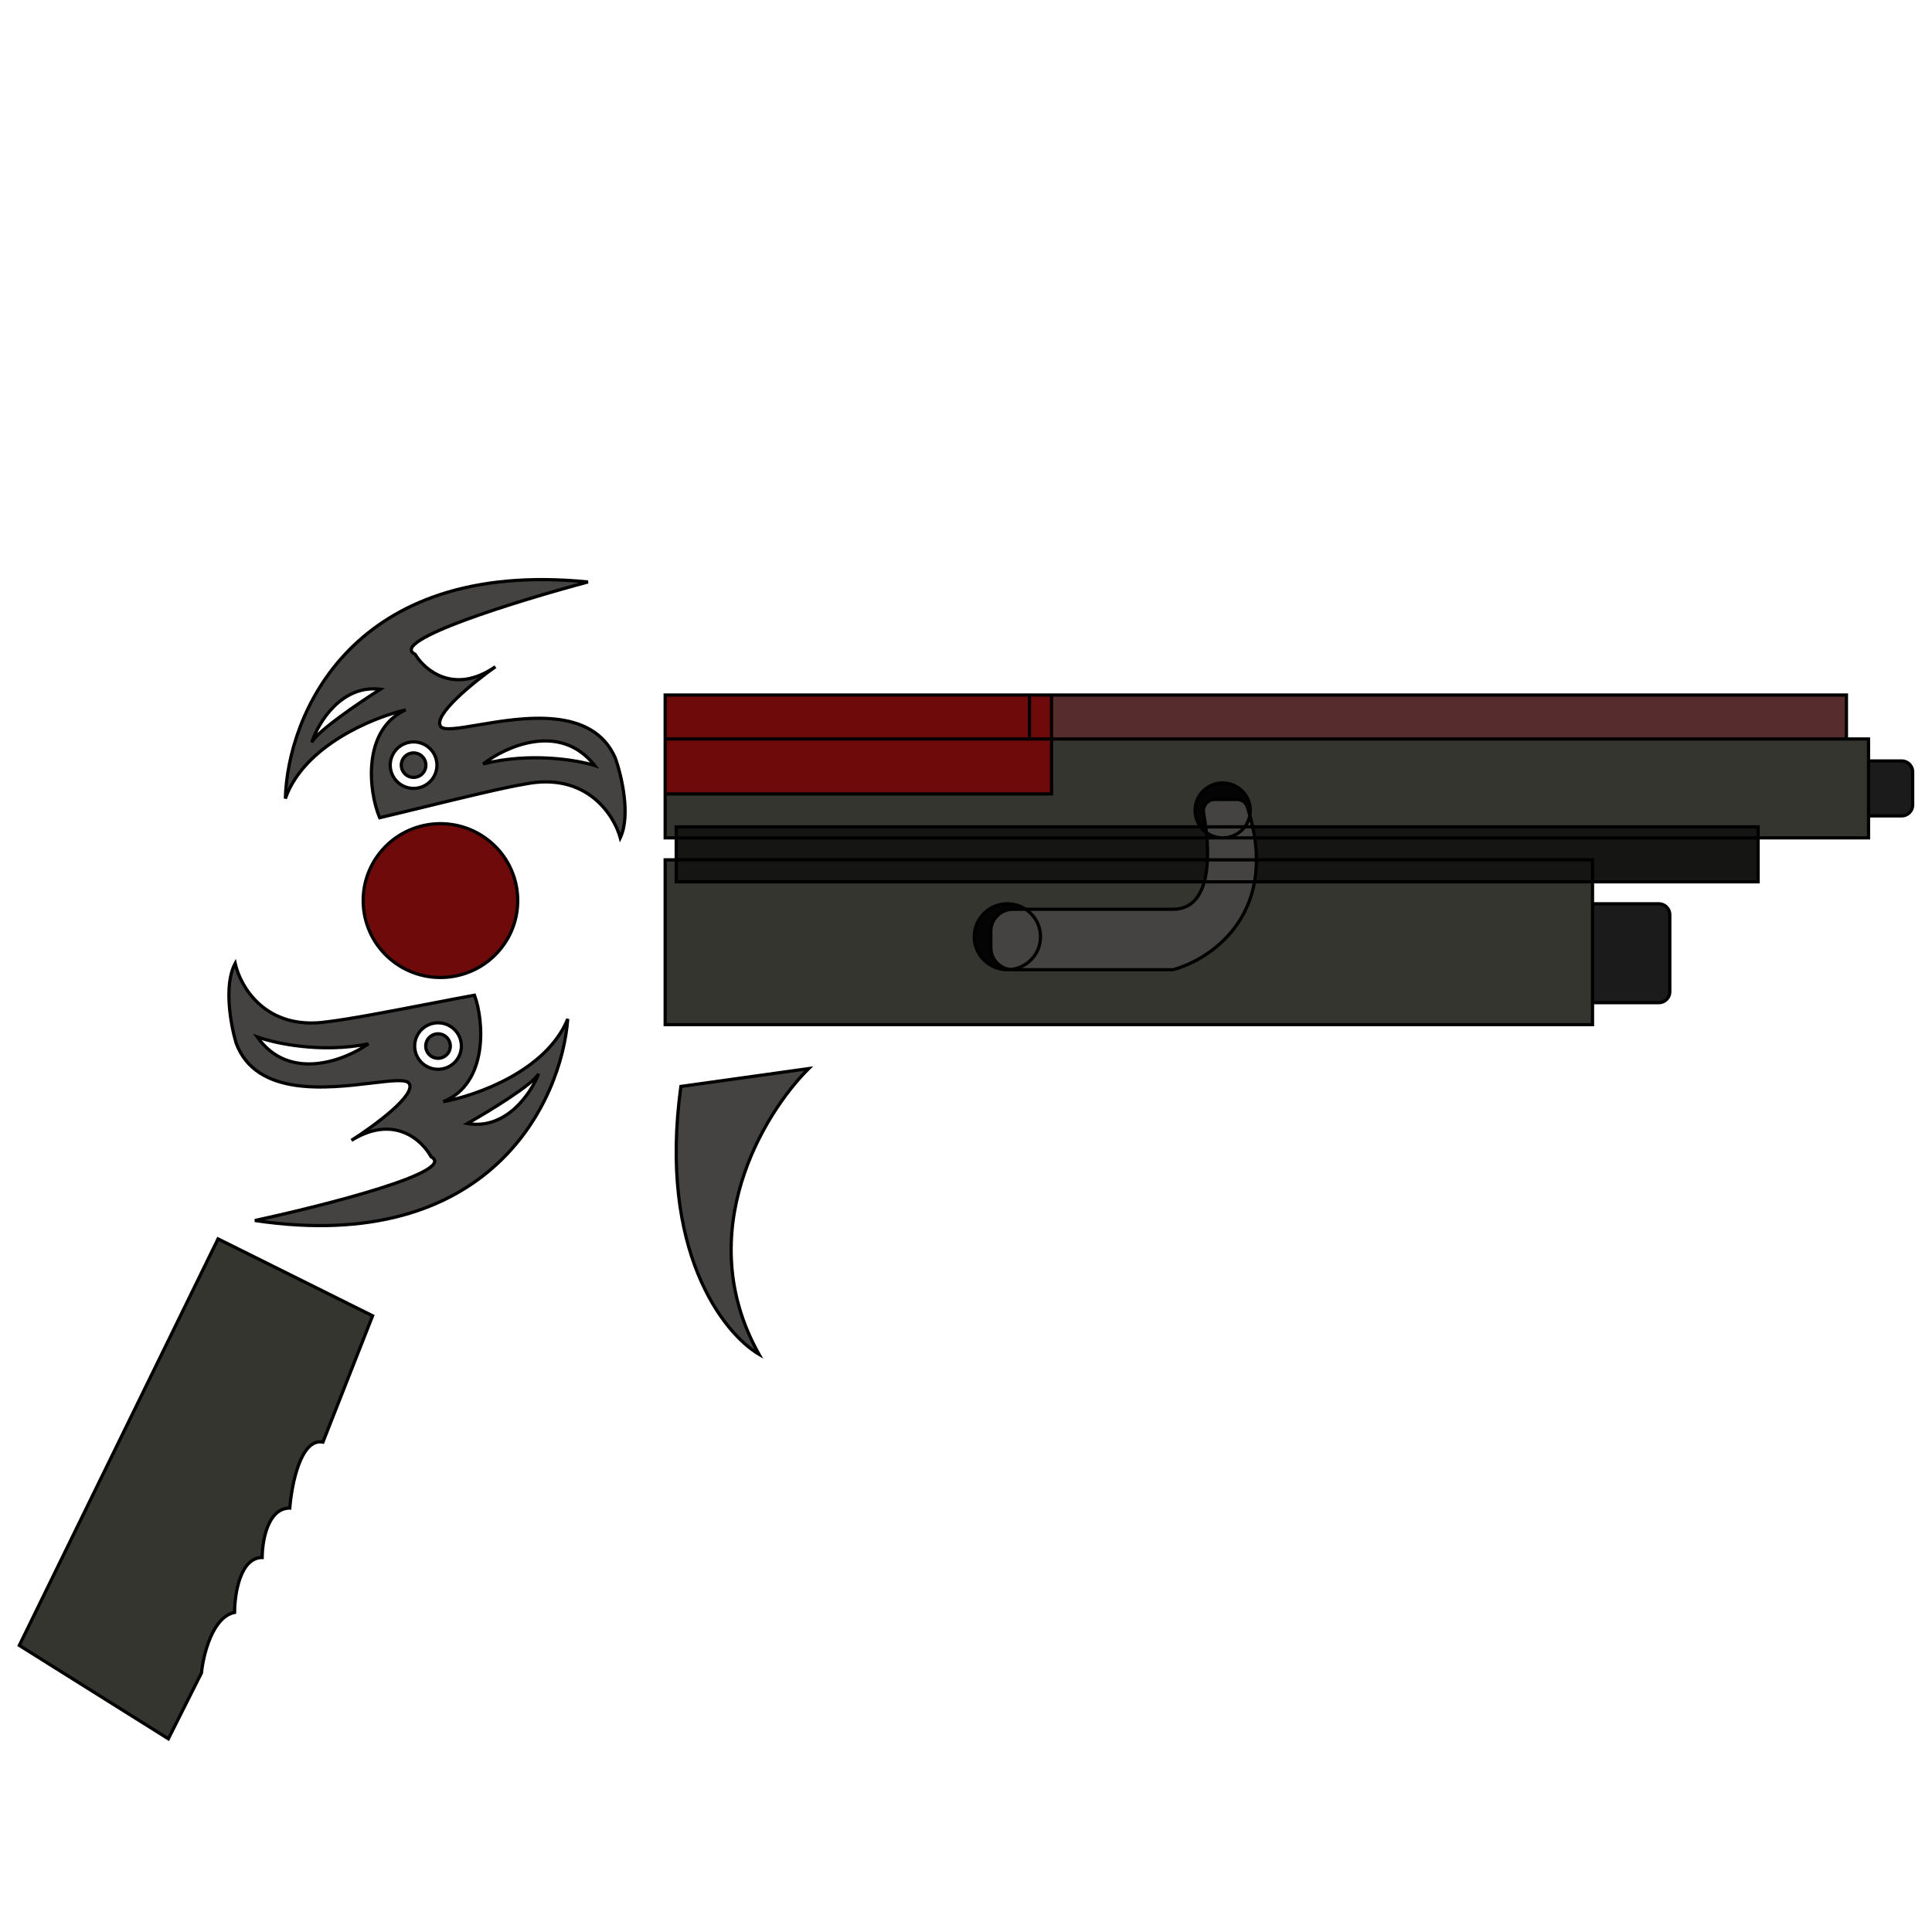
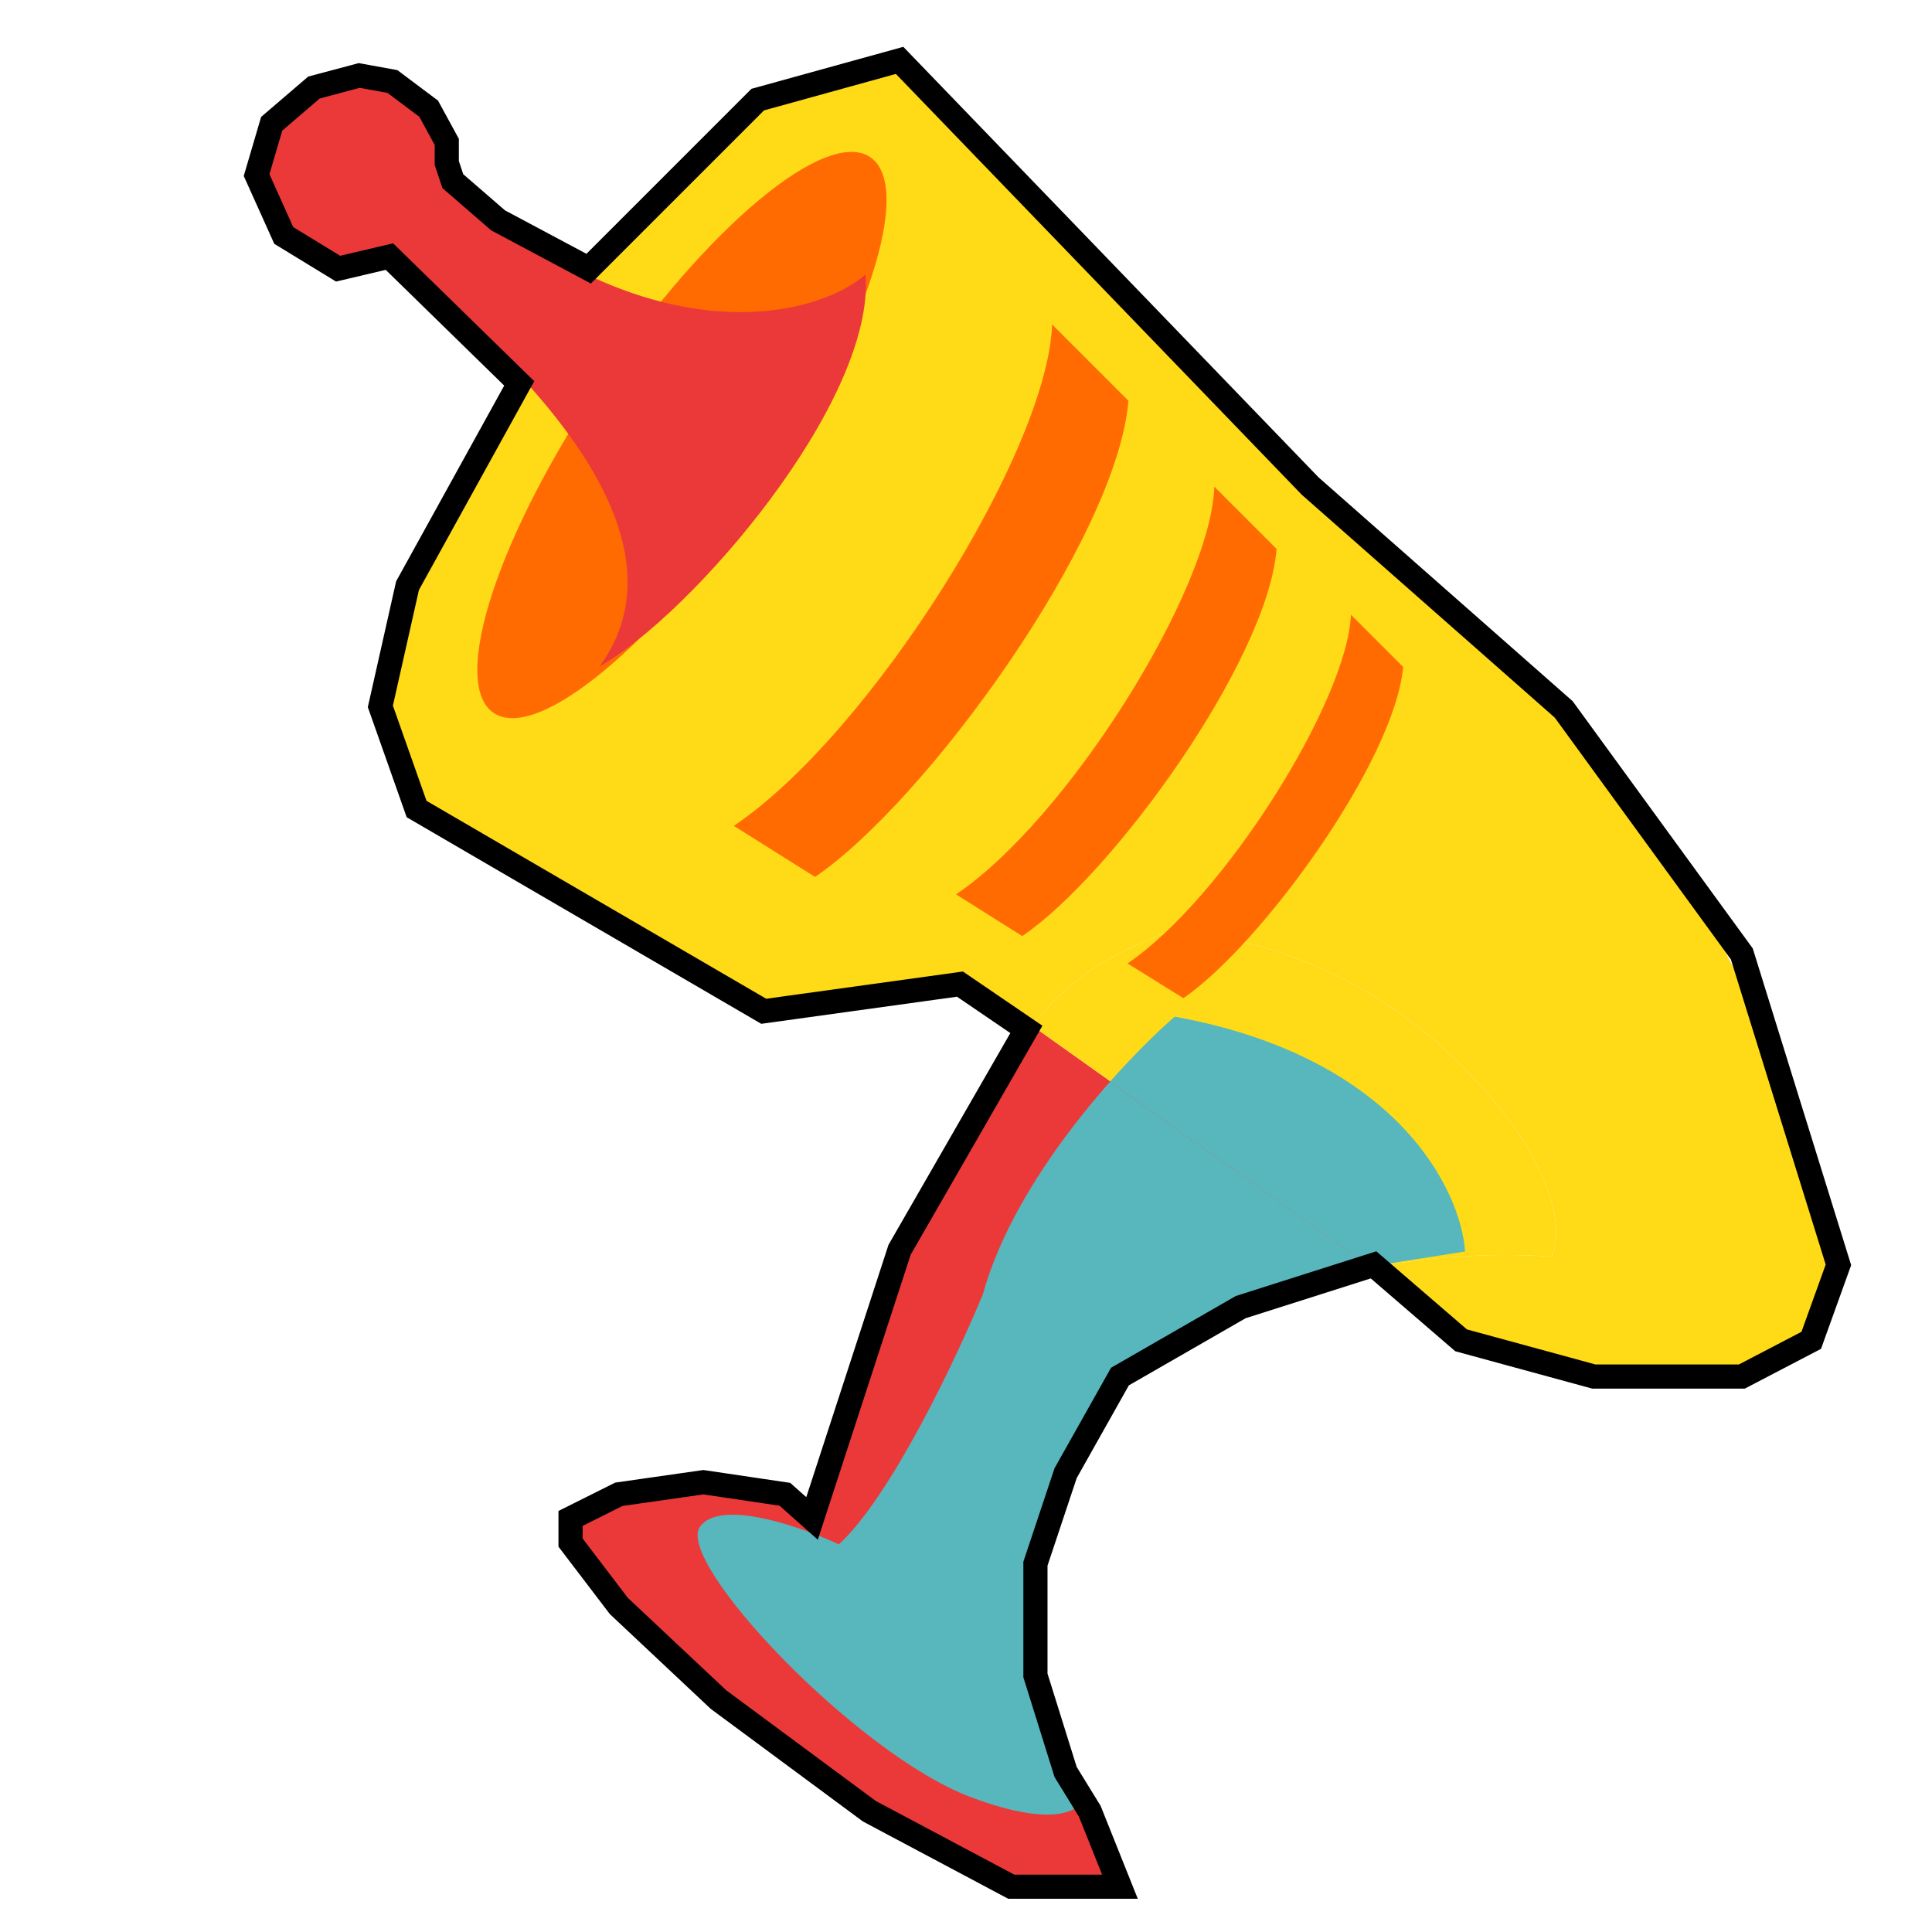
- <svg xmlns="http://www.w3.org/2000/svg" width="300" height="300" viewBox="0 0 300 300" fill="none">
-   <path d="M66.336 161.527C66.837 160.603 67.997 160.258 68.926 160.757C69.855 161.257 70.201 162.411 69.699 163.335C69.197 164.259 68.038 164.604 67.109 164.105C66.18 163.605 65.834 162.451 66.336 161.527Z" fill="#454242" />
-   <path fill-rule="evenodd" clip-rule="evenodd" d="M73.676 154.537C75.171 158.531 75.835 168.274 68.824 171.067C73.9 170.151 84.874 166.299 88.159 158.222C87.214 170.929 76.175 194.977 39.578 189.519C50.467 187.171 71.183 181.904 66.93 179.618C65.569 177.063 61.193 172.979 54.574 177.076C58.069 174.854 64.749 169.97 63.508 168.209C63.036 167.539 60.785 167.809 57.755 168.171C50.817 169.001 39.79 170.321 36.668 161.982C35.853 159.265 34.683 152.986 36.521 149.599C37.308 153.212 41.271 160.082 50.833 158.661C54.207 158.271 60.91 156.978 66.741 155.852C69.353 155.348 71.791 154.877 73.676 154.537ZM83.643 166.731C82.466 169.743 78.605 175.505 72.582 174.454C75.886 172.585 82.724 168.424 83.643 166.731ZM57.213 162.091C53.526 164.665 44.911 168.053 39.944 161.008C42.616 161.99 49.812 163.58 57.213 162.091ZM64.827 160.716C65.779 158.963 67.979 158.309 69.741 159.256C71.502 160.204 72.159 162.393 71.207 164.146C70.255 165.899 68.056 166.553 66.294 165.606C64.532 164.659 63.876 162.469 64.827 160.716Z" fill="#454242" />
-   <path d="M65.946 119.633C65.49 120.58 64.349 120.981 63.397 120.528C62.444 120.074 62.042 118.938 62.497 117.991C62.953 117.043 64.094 116.642 65.046 117.096C65.999 117.549 66.401 118.685 65.946 119.633Z" fill="#454242" />
-   <path fill-rule="evenodd" clip-rule="evenodd" d="M58.958 126.972C57.268 123.056 56.126 113.357 62.99 110.226C57.965 111.388 47.195 115.771 44.311 123.998C44.629 111.261 54.471 86.703 91.293 90.369C80.532 93.245 60.1 99.516 64.461 101.593C65.946 104.077 70.518 107.943 76.928 103.529C73.546 105.918 67.114 111.123 68.441 112.821C68.945 113.466 71.18 113.088 74.188 112.578C81.077 111.41 92.026 109.555 95.555 117.732C96.503 120.405 97.981 126.62 96.311 130.092C95.348 126.522 91.051 119.854 81.57 121.739C78.22 122.293 71.589 123.912 65.82 125.32C63.236 125.952 60.824 126.541 58.958 126.972ZM48.403 115.28C49.43 112.213 53.002 106.27 59.07 107.025C55.862 109.054 49.237 113.544 48.403 115.28ZM75.029 118.625C78.585 115.873 87.023 112.069 92.331 118.863C89.614 118.014 82.349 116.777 75.029 118.625ZM67.492 120.369C66.628 122.167 64.463 122.927 62.657 122.067C60.85 121.207 60.087 119.052 60.951 117.254C61.815 115.457 63.98 114.697 65.786 115.557C67.593 116.417 68.356 118.571 67.492 120.369Z" fill="#454242" />
-   <path d="M77.508 147.609C73.198 152.619 65.623 153.203 60.588 148.914C55.554 144.624 54.967 137.085 59.277 132.075C63.587 127.065 71.163 126.481 76.197 130.77C81.231 135.06 81.818 142.599 77.508 147.609Z" fill="#6E0A0A" />
-   <path d="M103.286 114.748H290.143V130.103H103.286V114.748Z" fill="#34352F" />
-   <path d="M103.286 133.515H247.286V159.106H103.286V133.515Z" fill="#34352F" />
-   <path d="M159.857 107.924H286.714V114.748H159.857V107.924Z" fill="#572C2C" />
-   <path d="M103.286 107.924H163.286V123.278H103.286V107.924Z" fill="#6F0A0A" />
-   <path d="M290.143 118.16H295.286C296.232 118.16 297 118.924 297 119.866V124.984C297 125.927 296.232 126.691 295.286 126.691H290.143V118.16Z" fill="#1C1B1B" />
-   <path d="M247.286 140.339H257.571C258.518 140.339 259.286 141.103 259.286 142.045V153.988C259.286 154.93 258.518 155.694 257.571 155.694H247.286V140.339Z" fill="#1C1B1B" />
-   <path d="M3 255.498L33.857 192.374L57.857 204.316L50.143 223.936C46.714 223.254 45.286 230.476 45 234.173C41.571 234.173 40.714 239.291 40.714 241.85C37.286 241.85 36.429 247.537 36.429 250.38C33 251.063 31.571 256.92 31.286 259.764L26.143 270L3 255.498Z" fill="#34352F" />
-   <path d="M117.855 210.288C107.272 191.436 118.59 172.861 125.571 165.93L105.728 168.702C102.201 194.208 112.343 207.053 117.855 210.288Z" fill="#454242" />
-   <path d="M105 128.397H273V136.927H105V128.397Z" fill="#151514" />
-   <path d="M194.143 125.837C194.143 128.193 192.224 130.103 189.857 130.103C187.49 130.103 185.571 128.193 185.571 125.837C185.571 123.482 187.49 121.572 189.857 121.572C192.224 121.572 194.143 123.482 194.143 125.837Z" fill="#040404" />
-   <path d="M161.571 145.457C161.571 148.284 159.269 150.575 156.429 150.575C153.588 150.575 151.286 148.284 151.286 145.457C151.286 142.631 153.588 140.339 156.429 140.339C159.269 140.339 161.571 142.631 161.571 145.457Z" fill="#040404" />
-   <path d="M153.857 147.163V144.604C153.857 142.72 155.389 141.192 157.282 141.192H182.143C188.221 141.192 188.014 132.255 186.893 126.264C186.689 125.173 187.509 124.131 188.624 124.131H192.081C192.804 124.131 193.456 124.589 193.678 125.274C198.961 141.536 188.286 148.908 182.143 150.575H157.286C155.392 150.575 153.857 149.048 153.857 147.163Z" fill="#454242" />
-   <path d="M68.824 171.067L68.732 170.835L68.868 171.313L68.824 171.067ZM73.676 154.537L73.91 154.449L73.837 154.254L73.632 154.291L73.676 154.537ZM88.159 158.222L88.408 158.241L87.927 158.128L88.159 158.222ZM39.578 189.519L39.525 189.275L39.541 189.766L39.578 189.519ZM66.93 179.618L66.709 179.735L66.745 179.802L66.811 179.838L66.93 179.618ZM54.574 177.076L54.439 176.865L54.705 177.288L54.574 177.076ZM63.508 168.209L63.712 168.065L63.508 168.209ZM57.755 168.171L57.726 167.923L57.755 168.171ZM36.668 161.982L36.429 162.053L36.431 162.061L36.434 162.069L36.668 161.982ZM36.521 149.599L36.766 149.546L36.623 148.889L36.302 149.48L36.521 149.599ZM50.833 158.661L50.805 158.412L50.797 158.413L50.833 158.661ZM66.741 155.852L66.788 156.098L66.741 155.852ZM83.643 166.731L83.876 166.822L83.423 166.611L83.643 166.731ZM72.582 174.454L72.459 174.237L71.851 174.581L72.539 174.701L72.582 174.454ZM57.213 162.091L57.356 162.296L57.164 161.846L57.213 162.091ZM39.944 161.008L40.03 160.774L39.278 160.498L39.739 161.152L39.944 161.008ZM68.926 160.757L69.044 160.537L68.926 160.757ZM66.336 161.527L66.555 161.646L66.336 161.527ZM69.699 163.335L69.919 163.454L69.699 163.335ZM67.109 164.105L67.227 163.884L67.109 164.105ZM69.741 159.256L69.859 159.036L69.741 159.256ZM64.827 160.716L65.047 160.835L64.827 160.716ZM71.207 164.146L71.427 164.265L71.207 164.146ZM66.294 165.606L66.412 165.385L66.294 165.606ZM62.99 110.226L63.094 110.453L62.934 109.982L62.99 110.226ZM58.958 126.972L58.729 127.071L58.812 127.263L59.015 127.216L58.958 126.972ZM44.311 123.998L44.061 123.992L44.547 124.081L44.311 123.998ZM91.293 90.369L91.358 90.611L91.318 90.12L91.293 90.369ZM64.461 101.593L64.676 101.464L64.637 101.399L64.569 101.367L64.461 101.593ZM76.928 103.529L77.072 103.733L76.786 103.323L76.928 103.529ZM68.441 112.821L68.244 112.975L68.441 112.821ZM74.188 112.578L74.23 112.824L74.188 112.578ZM95.555 117.732L95.791 117.648L95.788 117.64L95.784 117.632L95.555 117.732ZM96.311 130.092L96.07 130.157L96.245 130.806L96.537 130.2L96.311 130.092ZM81.57 121.739L81.611 121.986L81.619 121.984L81.57 121.739ZM65.82 125.32L65.761 125.078L65.82 125.32ZM48.403 115.28L48.166 115.2L48.628 115.388L48.403 115.28ZM59.07 107.025L59.203 107.237L59.794 106.864L59.101 106.777L59.07 107.025ZM75.029 118.625L74.876 118.427L75.091 118.867L75.029 118.625ZM92.331 118.863L92.257 119.102L93.022 119.341L92.528 118.709L92.331 118.863ZM63.397 120.528L63.289 120.753L63.397 120.528ZM65.946 119.633L65.72 119.524L65.946 119.633ZM62.497 117.991L62.272 117.882L62.497 117.991ZM65.046 117.096L64.939 117.322L65.046 117.096ZM62.657 122.067L62.549 122.292L62.657 122.067ZM67.492 120.369L67.717 120.477L67.492 120.369ZM60.951 117.254L61.176 117.363L60.951 117.254ZM65.786 115.557L65.679 115.783L65.786 115.557ZM103.286 114.748V114.498H103.036V114.748H103.286ZM290.143 114.748H290.393V114.498H290.143V114.748ZM290.143 130.103V130.353H290.393V130.103H290.143ZM103.286 130.103H103.036V130.353H103.286V130.103ZM103.286 133.515V133.265H103.036V133.515H103.286ZM247.286 133.515H247.536V133.265H247.286V133.515ZM247.286 159.106V159.356H247.536V159.106H247.286ZM103.286 159.106H103.036V159.356H103.286V159.106ZM159.857 107.924V107.674H159.607V107.924H159.857ZM286.714 107.924H286.964V107.674H286.714V107.924ZM286.714 114.748V114.998H286.964V114.748H286.714ZM159.857 114.748H159.607V114.998H159.857V114.748ZM103.286 107.924V107.674H103.036V107.924H103.286ZM163.286 107.924H163.536V107.674H163.286V107.924ZM163.286 123.278V123.528H163.536V123.278H163.286ZM103.286 123.278H103.036V123.528H103.286V123.278ZM290.143 118.16V117.91H289.893V118.16H290.143ZM290.143 126.691H289.893V126.941H290.143V126.691ZM247.286 140.339V140.089H247.036V140.339H247.286ZM247.286 155.694H247.036V155.944H247.286V155.694ZM33.857 192.374L33.968 192.15L33.743 192.038L33.633 192.264L33.857 192.374ZM3 255.498L2.775 255.389L2.677 255.591L2.867 255.71L3 255.498ZM26.143 270L26.01 270.212L26.243 270.358L26.366 270.112L26.143 270ZM31.286 259.764L31.509 259.876L31.53 259.835L31.535 259.789L31.286 259.764ZM36.429 250.38L36.477 250.625L36.679 250.585V250.38H36.429ZM40.714 241.85V242.1H40.964V241.85H40.714ZM45 234.173V234.423H45.231L45.249 234.192L45 234.173ZM50.143 223.936L50.094 224.181L50.299 224.222L50.376 224.028L50.143 223.936ZM57.857 204.316L58.09 204.408L58.174 204.195L57.968 204.093L57.857 204.316ZM125.571 165.93L125.748 166.107L126.28 165.579L125.537 165.682L125.571 165.93ZM117.855 210.288L117.728 210.503L118.525 210.971L118.073 210.165L117.855 210.288ZM105.728 168.702L105.694 168.455L105.507 168.481L105.481 168.668L105.728 168.702ZM105 128.397V128.147H104.75V128.397H105ZM273 128.397H273.25V128.147H273V128.397ZM273 136.927V137.177H273.25V136.927H273ZM105 136.927H104.75V137.177H105V136.927ZM182.143 150.575V150.825H182.176L182.208 150.817L182.143 150.575ZM193.678 125.274L193.44 125.351L193.678 125.274ZM186.893 126.264L186.647 126.31L186.893 126.264ZM68.917 171.299C72.534 169.858 74.155 166.625 74.686 163.292C75.217 159.962 74.672 156.484 73.91 154.449L73.442 154.625C74.175 156.583 74.709 159.974 74.193 163.213C73.677 166.448 72.125 169.483 68.732 170.835L68.917 171.299ZM87.927 158.128C86.316 162.091 82.808 165.037 79.043 167.111C75.281 169.183 71.295 170.367 68.78 170.821L68.868 171.313C71.43 170.851 75.469 169.65 79.284 167.549C83.096 165.449 86.717 162.43 88.391 158.316L87.927 158.128ZM39.541 189.766C57.901 192.505 69.891 187.844 77.408 180.866C84.915 173.897 87.932 164.644 88.408 158.241L87.91 158.204C87.441 164.507 84.466 173.632 77.068 180.499C69.68 187.357 57.851 191.992 39.614 189.272L39.541 189.766ZM66.811 179.838C67.056 179.969 67.171 180.091 67.218 180.188C67.258 180.271 67.261 180.365 67.198 180.493C67.13 180.631 66.99 180.797 66.759 180.986C66.532 181.174 66.23 181.373 65.859 181.581C64.37 182.42 61.861 183.359 58.857 184.307C52.859 186.2 44.966 188.101 39.525 189.275L39.63 189.763C45.078 188.589 52.988 186.683 59.008 184.784C62.012 183.836 64.566 182.883 66.104 182.017C66.49 181.8 66.819 181.585 67.077 181.372C67.332 181.162 67.534 180.943 67.647 180.714C67.764 180.475 67.787 180.218 67.668 179.972C67.557 179.739 67.336 179.552 67.048 179.398L66.811 179.838ZM54.705 177.288C57.955 175.277 60.621 175.289 62.632 176.085C64.656 176.887 66.05 178.498 66.709 179.735L67.15 179.5C66.449 178.183 64.974 176.475 62.816 175.62C60.643 174.76 57.811 174.778 54.442 176.863L54.705 177.288ZM63.303 168.353C63.406 168.499 63.44 168.69 63.38 168.948C63.319 169.212 63.165 169.526 62.921 169.884C62.432 170.598 61.623 171.427 60.652 172.282C58.713 173.989 56.181 175.758 54.439 176.865L54.708 177.287C56.461 176.172 59.017 174.388 60.982 172.657C61.963 171.793 62.809 170.932 63.333 170.166C63.595 169.783 63.787 169.41 63.867 169.06C63.949 168.706 63.919 168.359 63.712 168.065L63.303 168.353ZM57.785 168.419C59.305 168.238 60.612 168.081 61.598 168.053C62.092 168.039 62.49 168.057 62.788 168.115C63.095 168.175 63.242 168.267 63.303 168.353L63.712 168.065C63.537 167.816 63.226 167.691 62.884 167.624C62.532 167.556 62.09 167.538 61.584 167.553C60.569 167.583 59.236 167.742 57.726 167.923L57.785 168.419ZM36.434 162.069C38.04 166.357 41.681 168.146 45.743 168.762C49.797 169.377 54.323 168.834 57.785 168.419L57.726 167.923C54.25 168.339 49.793 168.87 45.818 168.268C41.852 167.666 38.419 165.945 36.902 161.894L36.434 162.069ZM36.302 149.48C35.347 151.239 35.185 153.715 35.351 156.059C35.517 158.413 36.017 160.68 36.429 162.053L36.908 161.91C36.505 160.567 36.013 158.336 35.849 156.024C35.685 153.702 35.858 151.346 36.741 149.719L36.302 149.48ZM50.797 158.413C46.087 159.113 42.779 157.772 40.551 155.829C38.313 153.878 37.149 151.309 36.766 149.546L36.277 149.653C36.68 151.503 37.891 154.174 40.222 156.206C42.562 158.246 46.017 159.629 50.87 158.908L50.797 158.413ZM66.693 155.607C60.857 156.733 54.166 158.025 50.805 158.412L50.862 158.909C54.247 158.518 60.963 157.222 66.788 156.098L66.693 155.607ZM73.632 154.291C71.745 154.632 69.305 155.102 66.693 155.607L66.788 156.098C69.401 155.593 71.838 155.123 73.72 154.783L73.632 154.291ZM83.41 166.64C82.832 168.118 81.593 170.276 79.762 171.931C77.936 173.582 75.54 174.717 72.625 174.208L72.539 174.701C75.648 175.243 78.194 174.022 80.097 172.302C81.997 170.585 83.276 168.356 83.876 166.822L83.41 166.64ZM72.705 174.672C74.361 173.735 76.902 172.225 79.145 170.735C80.267 169.99 81.318 169.248 82.148 168.584C82.563 168.252 82.926 167.937 83.216 167.649C83.502 167.364 83.73 167.094 83.863 166.85L83.423 166.611C83.326 166.791 83.139 167.021 82.863 167.295C82.59 167.566 82.242 167.868 81.835 168.194C81.022 168.845 79.984 169.577 78.869 170.318C76.638 171.8 74.108 173.304 72.459 174.237L72.705 174.672ZM57.07 161.886C55.251 163.156 52.217 164.624 49.036 164.908C45.87 165.19 42.57 164.299 40.148 160.864L39.739 161.152C42.285 164.763 45.776 165.7 49.081 165.406C52.371 165.113 55.488 163.6 57.356 162.296L57.07 161.886ZM39.858 161.243C42.562 162.236 49.805 163.836 57.263 162.336L57.164 161.846C49.818 163.323 42.67 161.743 40.03 160.774L39.858 161.243ZM69.044 160.537C67.995 159.973 66.684 160.362 66.116 161.408L66.555 161.646C66.991 160.843 67.999 160.543 68.807 160.978L69.044 160.537ZM69.919 163.454C70.487 162.408 70.094 161.102 69.044 160.537L68.807 160.978C69.615 161.412 69.915 162.414 69.479 163.216L69.919 163.454ZM66.99 164.325C68.04 164.889 69.351 164.5 69.919 163.454L69.479 163.216C69.043 164.019 68.035 164.319 67.227 163.884L66.99 164.325ZM66.116 161.408C65.548 162.454 65.94 163.76 66.99 164.325L67.227 163.884C66.42 163.45 66.12 162.448 66.555 161.646L66.116 161.408ZM69.859 159.036C67.977 158.024 65.625 158.722 64.608 160.597L65.047 160.835C65.933 159.204 67.981 158.594 69.622 159.477L69.859 159.036ZM71.427 164.265C72.445 162.39 71.742 160.049 69.859 159.036L69.622 159.477C71.263 160.358 71.873 162.396 70.987 164.027L71.427 164.265ZM66.176 165.826C68.058 166.838 70.409 166.14 71.427 164.265L70.987 164.027C70.102 165.658 68.053 166.268 66.412 165.385L66.176 165.826ZM64.608 160.597C63.59 162.472 64.293 164.813 66.176 165.826L66.412 165.385C64.772 164.504 64.162 162.466 65.047 160.835L64.608 160.597ZM62.886 109.998C59.344 111.614 57.884 114.923 57.518 118.278C57.152 121.629 57.868 125.076 58.729 127.071L59.188 126.873C58.359 124.953 57.659 121.592 58.015 118.332C58.371 115.075 59.772 111.969 63.094 110.453L62.886 109.998ZM44.547 124.081C45.962 120.044 49.321 116.931 52.979 114.675C56.634 112.422 60.557 111.045 63.047 110.469L62.934 109.982C60.398 110.569 56.424 111.965 52.717 114.25C49.013 116.533 45.544 119.725 44.075 123.915L44.547 124.081ZM91.318 90.12C72.844 88.281 61.099 93.521 53.934 100.857C46.779 108.184 44.222 117.573 44.061 123.992L44.561 124.004C44.719 117.686 47.241 108.427 54.292 101.207C61.333 93.996 72.92 88.791 91.268 90.618L91.318 90.12ZM64.569 101.367C64.318 101.248 64.197 101.131 64.145 101.037C64.101 100.956 64.093 100.863 64.15 100.731C64.211 100.59 64.343 100.418 64.564 100.217C64.782 100.019 65.073 99.806 65.434 99.579C66.88 98.669 69.34 97.608 72.293 96.515C78.191 94.332 85.98 92.048 91.358 90.611L91.228 90.127C85.845 91.566 78.038 93.856 72.12 96.046C69.165 97.14 66.662 98.216 65.168 99.156C64.793 99.392 64.475 99.623 64.228 99.847C63.983 100.069 63.793 100.298 63.691 100.533C63.586 100.777 63.575 101.035 63.706 101.275C63.829 101.502 64.059 101.678 64.354 101.818L64.569 101.367ZM76.786 103.323C73.639 105.49 70.975 105.608 68.928 104.911C66.866 104.209 65.395 102.668 64.676 101.464L64.246 101.721C65.012 103.002 66.569 104.636 68.767 105.385C70.98 106.138 73.807 105.982 77.07 103.735L76.786 103.323ZM68.638 112.667C68.528 112.526 68.486 112.337 68.532 112.076C68.58 111.81 68.718 111.489 68.945 111.119C69.398 110.382 70.165 109.515 71.093 108.613C72.945 106.814 75.387 104.924 77.072 103.733L76.784 103.325C75.087 104.524 72.622 106.43 70.745 108.255C69.808 109.165 69.004 110.067 68.519 110.858C68.276 111.253 68.103 111.635 68.04 111.988C67.976 112.346 68.023 112.692 68.244 112.975L68.638 112.667ZM74.147 112.331C72.638 112.587 71.34 112.807 70.356 112.883C69.864 112.922 69.465 112.923 69.165 112.88C68.855 112.835 68.703 112.75 68.638 112.667L68.244 112.975C68.431 113.215 68.748 113.325 69.093 113.374C69.448 113.426 69.89 113.421 70.395 113.382C71.407 113.303 72.73 113.079 74.23 112.824L74.147 112.331ZM95.784 117.632C93.97 113.428 90.244 111.819 86.157 111.402C82.078 110.986 77.585 111.749 74.147 112.331L74.23 112.824C77.681 112.239 82.106 111.491 86.106 111.899C90.098 112.307 93.611 113.858 95.325 117.831L95.784 117.632ZM96.537 130.2C97.403 128.397 97.443 125.915 97.163 123.582C96.881 121.24 96.27 119 95.791 117.648L95.319 117.815C95.788 119.137 96.389 121.341 96.666 123.642C96.944 125.953 96.888 128.314 96.086 129.983L96.537 130.2ZM81.619 121.984C86.289 121.056 89.659 122.234 91.98 124.066C94.311 125.905 95.6 128.415 96.07 130.157L96.553 130.027C96.059 128.198 94.718 125.589 92.29 123.673C89.852 121.75 86.333 120.537 81.522 121.494L81.619 121.984ZM65.88 125.563C71.654 124.153 78.273 122.537 81.611 121.986L81.53 121.493C78.168 122.048 71.524 123.67 65.761 125.078L65.88 125.563ZM59.015 127.216C60.882 126.784 63.296 126.194 65.88 125.563L65.761 125.078C63.176 125.709 60.766 126.297 58.902 126.729L59.015 127.216ZM48.64 115.359C49.144 113.855 50.276 111.638 52.023 109.896C53.766 108.158 56.103 106.908 59.039 107.274L59.101 106.777C55.969 106.387 53.487 107.731 51.67 109.542C49.857 111.35 48.689 113.638 48.166 115.2L48.64 115.359ZM58.936 106.814C57.329 107.83 54.865 109.463 52.698 111.061C51.615 111.859 50.601 112.652 49.805 113.355C49.407 113.707 49.06 114.039 48.785 114.341C48.512 114.64 48.298 114.921 48.178 115.171L48.628 115.388C48.717 115.204 48.892 114.965 49.154 114.678C49.413 114.394 49.746 114.075 50.136 113.73C50.917 113.04 51.917 112.258 52.995 111.463C55.15 109.875 57.603 108.249 59.203 107.237L58.936 106.814ZM75.182 118.822C76.936 117.465 79.895 115.85 83.058 115.412C86.206 114.976 89.546 115.705 92.134 119.017L92.528 118.709C89.808 115.228 86.275 114.462 82.989 114.917C79.717 115.37 76.678 117.033 74.876 118.427L75.182 118.822ZM92.406 118.625C89.656 117.765 82.342 116.52 74.968 118.382L75.091 118.867C82.355 117.033 89.572 118.263 92.257 119.102L92.406 118.625ZM63.289 120.753C64.365 121.266 65.655 120.813 66.171 119.741L65.72 119.524C65.325 120.347 64.332 120.696 63.504 120.302L63.289 120.753ZM62.272 117.882C61.756 118.955 62.212 120.241 63.289 120.753L63.504 120.302C62.676 119.908 62.327 118.921 62.723 118.099L62.272 117.882ZM65.154 116.87C64.078 116.358 62.788 116.81 62.272 117.882L62.723 118.099C63.118 117.276 64.11 116.927 64.939 117.322L65.154 116.87ZM66.171 119.741C66.687 118.668 66.23 117.383 65.154 116.87L64.939 117.322C65.767 117.716 66.115 118.702 65.72 119.524L66.171 119.741ZM62.549 122.292C64.479 123.211 66.793 122.4 67.717 120.477L67.267 120.261C66.462 121.934 64.447 122.642 62.764 121.841L62.549 122.292ZM60.725 117.146C59.801 119.069 60.618 121.373 62.549 122.292L62.764 121.841C61.082 121.04 60.372 119.035 61.176 117.363L60.725 117.146ZM65.894 115.331C63.964 114.412 61.65 115.224 60.725 117.146L61.176 117.363C61.98 115.69 63.996 114.981 65.679 115.783L65.894 115.331ZM67.717 120.477C68.642 118.554 67.824 116.25 65.894 115.331L65.679 115.783C67.361 116.583 68.071 118.588 67.267 120.261L67.717 120.477ZM77.319 147.446C73.098 152.352 65.68 152.924 60.751 148.724L60.426 149.104C65.565 153.483 73.298 152.887 77.698 147.772L77.319 147.446ZM60.751 148.724C55.822 144.524 55.247 137.143 59.467 132.238L59.088 131.912C54.687 137.027 55.287 144.725 60.426 149.104L60.751 148.724ZM59.467 132.238C63.687 127.332 71.105 126.76 76.035 130.961L76.359 130.58C71.22 126.201 63.488 126.797 59.088 131.912L59.467 132.238ZM76.035 130.961C80.964 135.16 81.538 142.541 77.319 147.446L77.698 147.772C82.098 142.657 81.499 134.959 76.359 130.58L76.035 130.961ZM103.286 114.998H290.143V114.498H103.286V114.998ZM289.893 114.748V130.103H290.393V114.748H289.893ZM290.143 129.853H103.286V130.353H290.143V129.853ZM103.536 130.103V114.748H103.036V130.103H103.536ZM103.286 133.765H247.286V133.265H103.286V133.765ZM247.036 133.515V159.106H247.536V133.515H247.036ZM247.286 158.856H103.286V159.356H247.286V158.856ZM103.536 159.106V133.515H103.036V159.106H103.536ZM159.857 108.174H286.714V107.674H159.857V108.174ZM286.464 107.924V114.748H286.964V107.924H286.464ZM286.714 114.498H159.857V114.998H286.714V114.498ZM160.107 114.748V107.924H159.607V114.748H160.107ZM103.286 108.174H163.286V107.674H103.286V108.174ZM163.036 107.924V123.278H163.536V107.924H163.036ZM163.286 123.028H103.286V123.528H163.286V123.028ZM103.536 123.278V107.924H103.036V123.278H103.536ZM290.143 118.41H295.286V117.91H290.143V118.41ZM296.75 119.866V124.984H297.25V119.866H296.75ZM295.286 126.441H290.143V126.941H295.286V126.441ZM290.393 126.691V118.16H289.893V126.691H290.393ZM296.75 124.984C296.75 125.787 296.096 126.441 295.286 126.441V126.941C296.369 126.941 297.25 126.066 297.25 124.984H296.75ZM295.286 118.41C296.096 118.41 296.75 119.063 296.75 119.866H297.25C297.25 118.785 296.369 117.91 295.286 117.91V118.41ZM247.286 140.589H257.571V140.089H247.286V140.589ZM259.036 142.045V153.988H259.536V142.045H259.036ZM257.571 155.444H247.286V155.944H257.571V155.444ZM247.536 155.694V140.339H247.036V155.694H247.536ZM259.036 153.988C259.036 154.791 258.381 155.444 257.571 155.444V155.944C258.655 155.944 259.536 155.069 259.536 153.988H259.036ZM257.571 140.589C258.381 140.589 259.036 141.242 259.036 142.045H259.536C259.536 140.964 258.655 140.089 257.571 140.089V140.589ZM33.633 192.264L2.775 255.389L3.225 255.608L34.082 192.484L33.633 192.264ZM2.867 255.71L26.01 270.212L26.276 269.788L3.133 255.287L2.867 255.71ZM26.366 270.112L31.509 259.876L31.062 259.651L25.919 269.888L26.366 270.112ZM31.535 259.789C31.675 258.385 32.099 256.236 32.908 254.361C33.724 252.468 34.893 250.941 36.477 250.625L36.38 250.135C34.535 250.502 33.276 252.245 32.449 254.163C31.615 256.097 31.182 258.299 31.037 259.739L31.535 259.789ZM36.679 250.38C36.679 248.976 36.891 246.875 37.521 245.134C38.157 243.375 39.171 242.1 40.714 242.1V241.6C38.829 241.6 37.7 243.168 37.051 244.964C36.395 246.777 36.179 248.941 36.179 250.38H36.679ZM40.964 241.85C40.964 240.59 41.176 238.705 41.803 237.145C42.433 235.577 43.442 234.423 45 234.423V233.923C43.13 233.923 41.995 235.327 41.34 236.958C40.681 238.597 40.464 240.551 40.464 241.85H40.964ZM45.249 234.192C45.391 232.357 45.817 229.652 46.627 227.5C47.032 226.423 47.527 225.505 48.112 224.902C48.691 224.307 49.341 224.032 50.094 224.181L50.192 223.691C49.23 223.5 48.416 223.871 47.754 224.554C47.098 225.229 46.575 226.22 46.159 227.324C45.326 229.537 44.895 232.292 44.751 234.153L45.249 234.192ZM50.376 224.028L58.09 204.408L57.624 204.225L49.91 223.845L50.376 224.028ZM57.968 204.093L33.968 192.15L33.746 192.598L57.746 204.54L57.968 204.093ZM125.395 165.753C121.879 169.243 117.28 175.655 114.887 183.566C112.492 191.484 112.305 200.913 117.637 210.41L118.073 210.165C112.821 200.81 113.002 191.526 115.366 183.711C117.731 175.889 122.282 169.548 125.748 166.107L125.395 165.753ZM117.981 210.072C112.577 206.901 102.458 194.168 105.976 168.737L105.481 168.668C101.943 194.248 112.108 207.206 117.728 210.503L117.981 210.072ZM105.763 168.95L125.606 166.178L125.537 165.682L105.694 168.455L105.763 168.95ZM105 128.647H273V128.147H105V128.647ZM272.75 128.397V136.927H273.25V128.397H272.75ZM273 136.677H105V137.177H273V136.677ZM105.25 136.927V128.397H104.75V136.927H105.25ZM193.893 125.837C193.893 128.054 192.087 129.853 189.857 129.853V130.353C192.361 130.353 194.393 128.332 194.393 125.837H193.893ZM189.857 129.853C187.627 129.853 185.821 128.054 185.821 125.837H185.321C185.321 128.332 187.353 130.353 189.857 130.353V129.853ZM185.821 125.837C185.821 123.621 187.627 121.822 189.857 121.822V121.322C187.353 121.322 185.321 123.343 185.321 125.837H185.821ZM189.857 121.822C192.087 121.822 193.893 123.621 193.893 125.837H194.393C194.393 123.343 192.361 121.322 189.857 121.322V121.822ZM161.321 145.457C161.321 148.145 159.132 150.325 156.429 150.325V150.825C159.406 150.825 161.821 148.423 161.821 145.457H161.321ZM156.429 150.325C153.725 150.325 151.536 148.145 151.536 145.457H151.036C151.036 148.423 153.451 150.825 156.429 150.825V150.325ZM151.536 145.457C151.536 142.77 153.725 140.589 156.429 140.589V140.089C153.451 140.089 151.036 142.491 151.036 145.457H151.536ZM156.429 140.589C159.132 140.589 161.321 142.77 161.321 145.457H161.821C161.821 142.491 159.406 140.089 156.429 140.089V140.589ZM153.607 144.604V147.163H154.107V144.604H153.607ZM157.286 150.825H182.143V150.325H157.286V150.825ZM182.208 150.817C185.325 149.971 189.586 147.681 192.402 143.538C195.227 139.383 196.578 133.392 193.916 125.197L193.44 125.351C196.061 133.418 194.717 139.244 191.989 143.257C189.253 147.282 185.104 149.513 182.077 150.334L182.208 150.817ZM192.081 123.881H188.624V124.381H192.081V123.881ZM186.647 126.31C187.205 129.294 187.531 132.99 186.972 135.928C186.692 137.397 186.196 138.652 185.419 139.537C184.65 140.413 183.592 140.942 182.143 140.942V141.442C183.732 141.442 184.928 140.854 185.795 139.867C186.653 138.889 187.175 137.536 187.463 136.022C188.04 132.993 187.701 129.225 187.139 126.218L186.647 126.31ZM182.143 140.942H157.283V141.442H182.143V140.942ZM188.624 123.881C187.344 123.881 186.416 125.074 186.647 126.31L187.139 126.218C186.962 125.273 187.674 124.381 188.624 124.381V123.881ZM193.916 125.197C193.659 124.405 192.908 123.881 192.081 123.881V124.381C192.7 124.381 193.253 124.773 193.44 125.351L193.916 125.197ZM153.607 147.163C153.607 149.187 155.255 150.825 157.286 150.825V150.325C155.529 150.325 154.107 148.909 154.107 147.163H153.607ZM154.107 144.604C154.107 142.859 155.526 141.442 157.283 141.442V140.942C155.252 140.942 153.607 142.581 153.607 144.604H154.107Z" fill="black" />
+ <svg xmlns="http://www.w3.org/2000/svg" width="320" height="320" viewBox="0 0 320 320" fill="none">
+   <path d="M227.314 209.944L170.929 169.867C164.515 177.899 158.588 189.611 148.562 208.394L135.234 251.067C116.467 240.992 101.185 247.386 95.89 251.843C92.263 252.395 92.554 259.707 122.729 284.533C152.905 309.359 175.794 314.194 183.467 313.509L178.833 294.666C169.773 282.262 169.723 268.003 170.83 262.424C174.511 228.834 202.008 214.733 227.314 209.944Z" fill="#EB3939" />
+   <path d="M295.432 178.067C273.167 126.549 250.534 106.422 219.102 81.678C206.184 71.507 186.348 52.675 175.503 38.079L147.835 10.41L131.517 14.152C104.333 28.76 69.963 83.044 65.945 106.553C63.871 118.689 63.034 118.687 68.918 133.765L126.313 166.921L159.791 161.95L170.929 169.867C176.797 162.519 183.072 158.252 193.265 154.468C201.636 154.202 222.821 157.947 240.595 175.052C258.369 192.157 258.918 204.24 256.97 208.144C248.93 207.539 238.33 207.859 227.314 209.944L243.597 221.517C261.29 226.29 324.561 245.471 295.432 178.067Z" fill="#FFDA17" />
+   <path d="M240.595 175.052C222.821 157.947 201.636 154.202 193.265 154.468C183.072 158.252 176.797 162.519 170.929 169.867L227.314 209.944C238.33 207.859 248.93 207.539 256.97 208.144C258.918 204.24 258.369 192.157 240.595 175.052Z" fill="#FFDA17" />
+   <ellipse cx="112.948" cy="72.055" rx="15.969" ry="55.596" transform="rotate(34.1295 112.948 72.0552)" fill="#FF6B00" />
+   <path d="M121.545 136.788C144.243 121.505 173.544 74.678 174.262 53.74L186.9 66.378C185.02 89.152 153.354 132.782 134.997 145.242L121.545 136.788Z" fill="#FF6B00" />
+   <path d="M158.35 148.136C176.803 135.731 200.582 97.656 201.132 80.61L211.442 90.92C209.949 109.459 184.24 144.927 169.315 155.041L158.35 148.136Z" fill="#FF6B00" />
+   <path d="M186.76 159.576C202.55 148.859 223.12 116.298 223.759 101.823L232.406 110.47C230.951 126.222 208.769 156.59 195.998 165.326L186.76 159.576Z" fill="#FF6B00" />
+   <path d="M71.09 26.805C105.463 59.838 134.707 53.007 143.36 45.466C144.989 66.528 114.405 101.951 99.341 110.341C116.778 86.231 80.367 55.069 61.867 40.199L71.09 26.805Z" fill="#EB3939" />
+   <circle cx="59.004" cy="28.284" r="15.5" transform="rotate(45 59.0035 28.2843)" fill="#EB3939" />
+   <mask id="mask0_99_3" style="mask-type:alpha" maskUnits="userSpaceOnUse" x="64" y="10" width="239" height="304">
+     <path d="M227.248 209.968L170.973 170.012C164.552 178.047 158.611 189.758 148.564 208.541L135.181 251.199C116.445 241.162 101.166 247.575 95.869 252.036C92.244 252.593 92.523 259.898 122.635 284.657C152.746 309.415 175.609 314.211 183.276 313.514L178.676 294.694C169.642 282.315 169.615 268.068 170.73 262.491C174.46 228.924 201.955 214.792 227.248 209.968Z" fill="#EB3939" />
+     <path d="M295.359 178.011C273.193 126.571 250.609 106.496 219.243 81.821C206.351 71.68 186.561 52.894 175.748 38.327L148.146 10.725L131.836 14.488C104.651 29.126 70.226 83.419 66.175 106.914C64.084 119.043 63.248 119.043 69.103 134.099L126.399 167.138L159.856 162.119L170.973 170.012C176.847 162.661 183.123 158.388 193.314 154.591C201.678 154.312 222.84 158.021 240.572 175.084C258.305 192.147 258.834 204.22 256.883 208.123C248.85 207.531 238.258 207.868 227.248 209.968L243.5 221.506C261.171 226.247 324.359 245.314 295.359 178.011Z" fill="#FFDA17" />
+     <path d="M240.572 175.084C222.84 158.021 201.678 154.312 193.314 154.591C183.123 158.388 176.847 162.661 170.973 170.012L227.248 209.968C238.258 207.868 248.85 207.531 256.883 208.123C258.834 204.22 258.305 192.147 240.572 175.084Z" fill="#FFDA17" />
+   </mask>
+   <g mask="url(#mask0_99_3)">
+     <path d="M194.568 168.392C231.371 175.084 241.966 197.11 242.663 207.287L226.771 209.796L182.022 242.835L179.93 296.785C179.791 299.434 175.748 303.309 160.693 297.621C141.873 290.512 111.761 258.727 115.943 252.872C119.289 248.188 132.672 252.872 138.945 255.8C147.644 247.77 158.462 224.852 162.784 214.396C168.137 194.991 186.204 175.641 194.568 168.392Z" fill="#57B7BD" />
+   </g>
+   <path d="M125.5 16.5L97.5 44.5L82.5 36.5L75 30L74 27V23.5L71 18L65 13.5L59.5 12.5L52 14.5L45 20.5L42.5 29L47 39L56 44.5L64.5 42.5L86 63.5L67.5 97L63 117L69 134L126.5 167.5L159 163L170 170.5L149 207L134.5 251.5L130 247.5L116.5 245.5L102.5 247.5L94.5 251.5V255.5L102.5 266L119 281.5L144 300L167.5 312.5H180.5H185.5L180.5 300L176.5 293.5L171.5 277.5V259L176.5 244L185.5 228L205.5 216.5L227.5 209.5L242 222L264 228H288.5L300 222L304.5 209.5L288.5 158L259 117.5L217 80.5L149 10L125.5 16.5Z" stroke="black" stroke-width="4" />
</svg>
